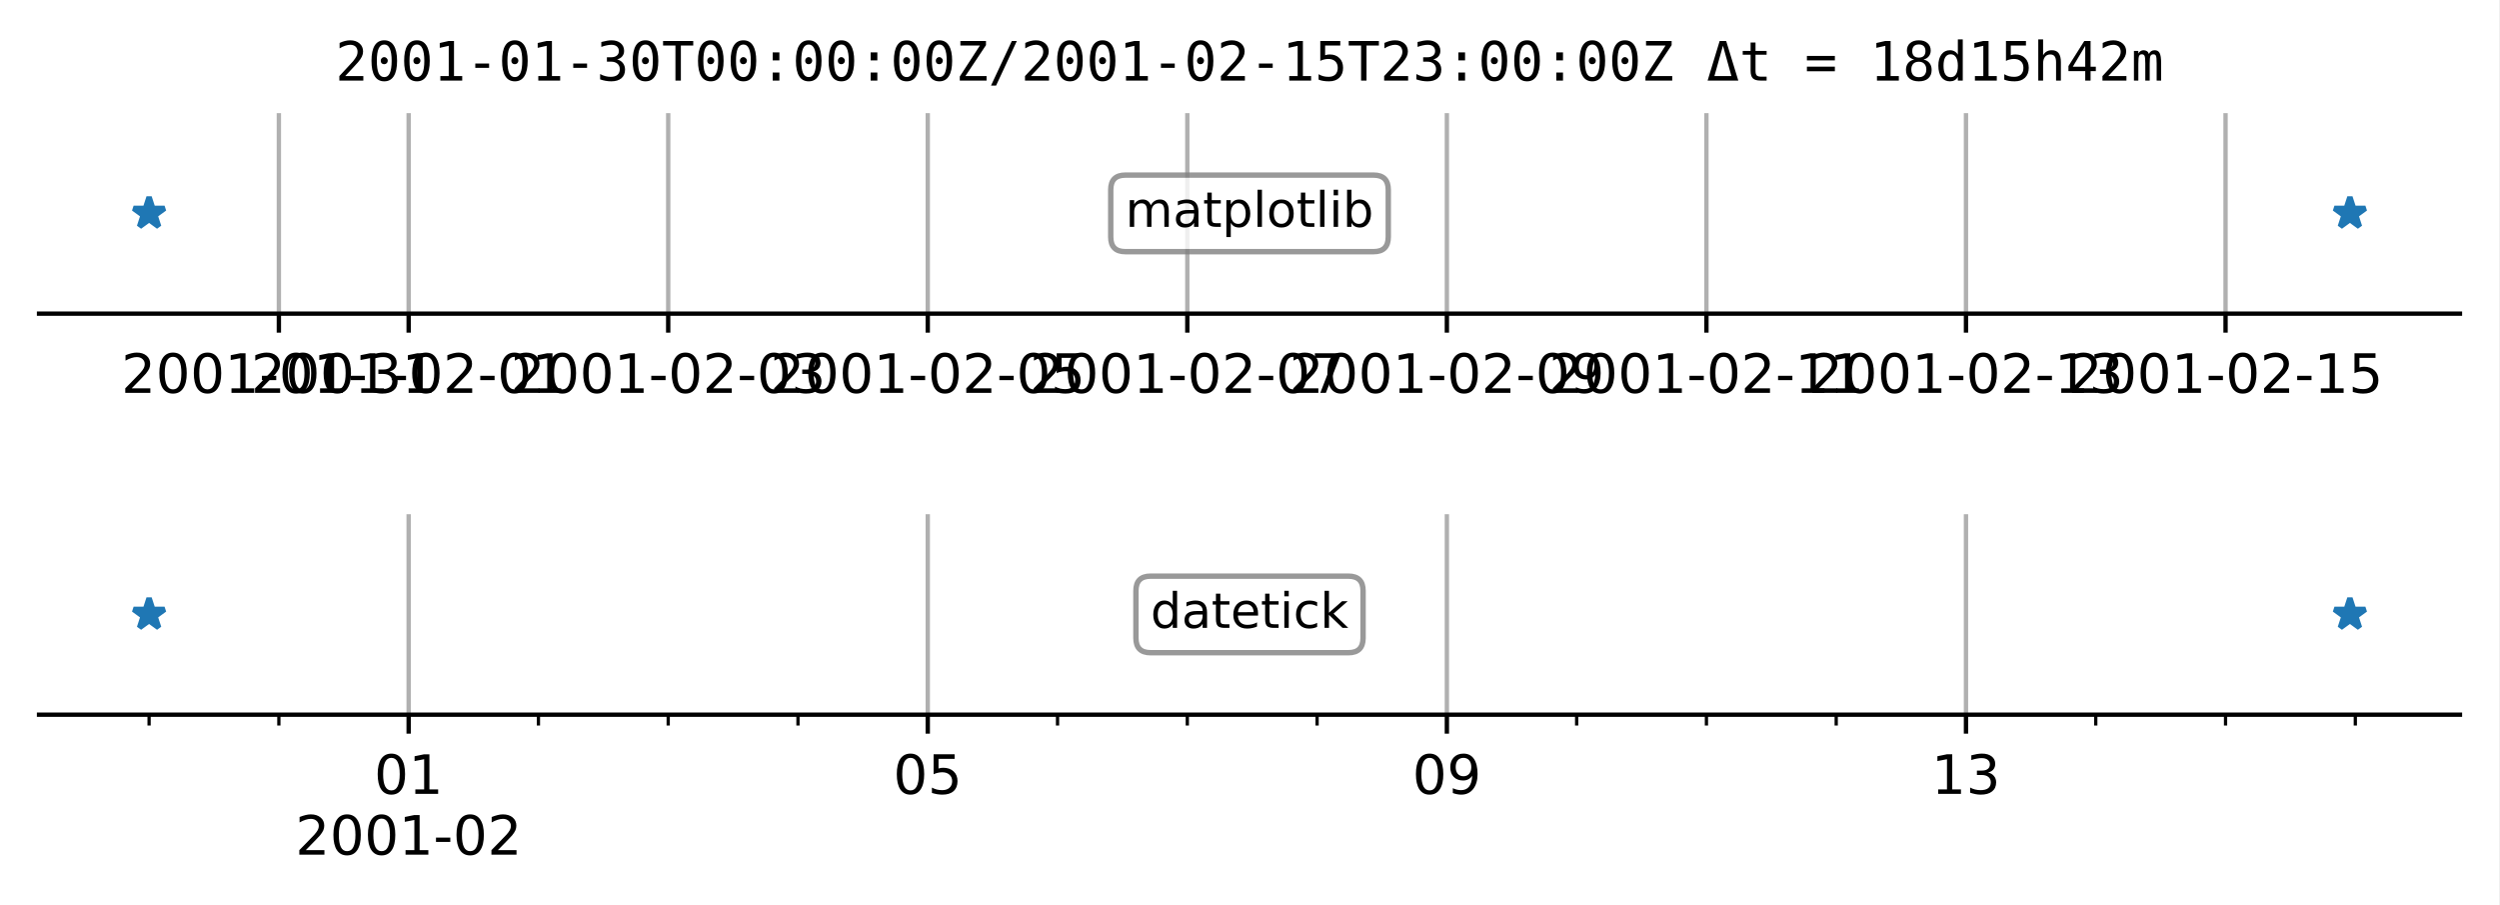
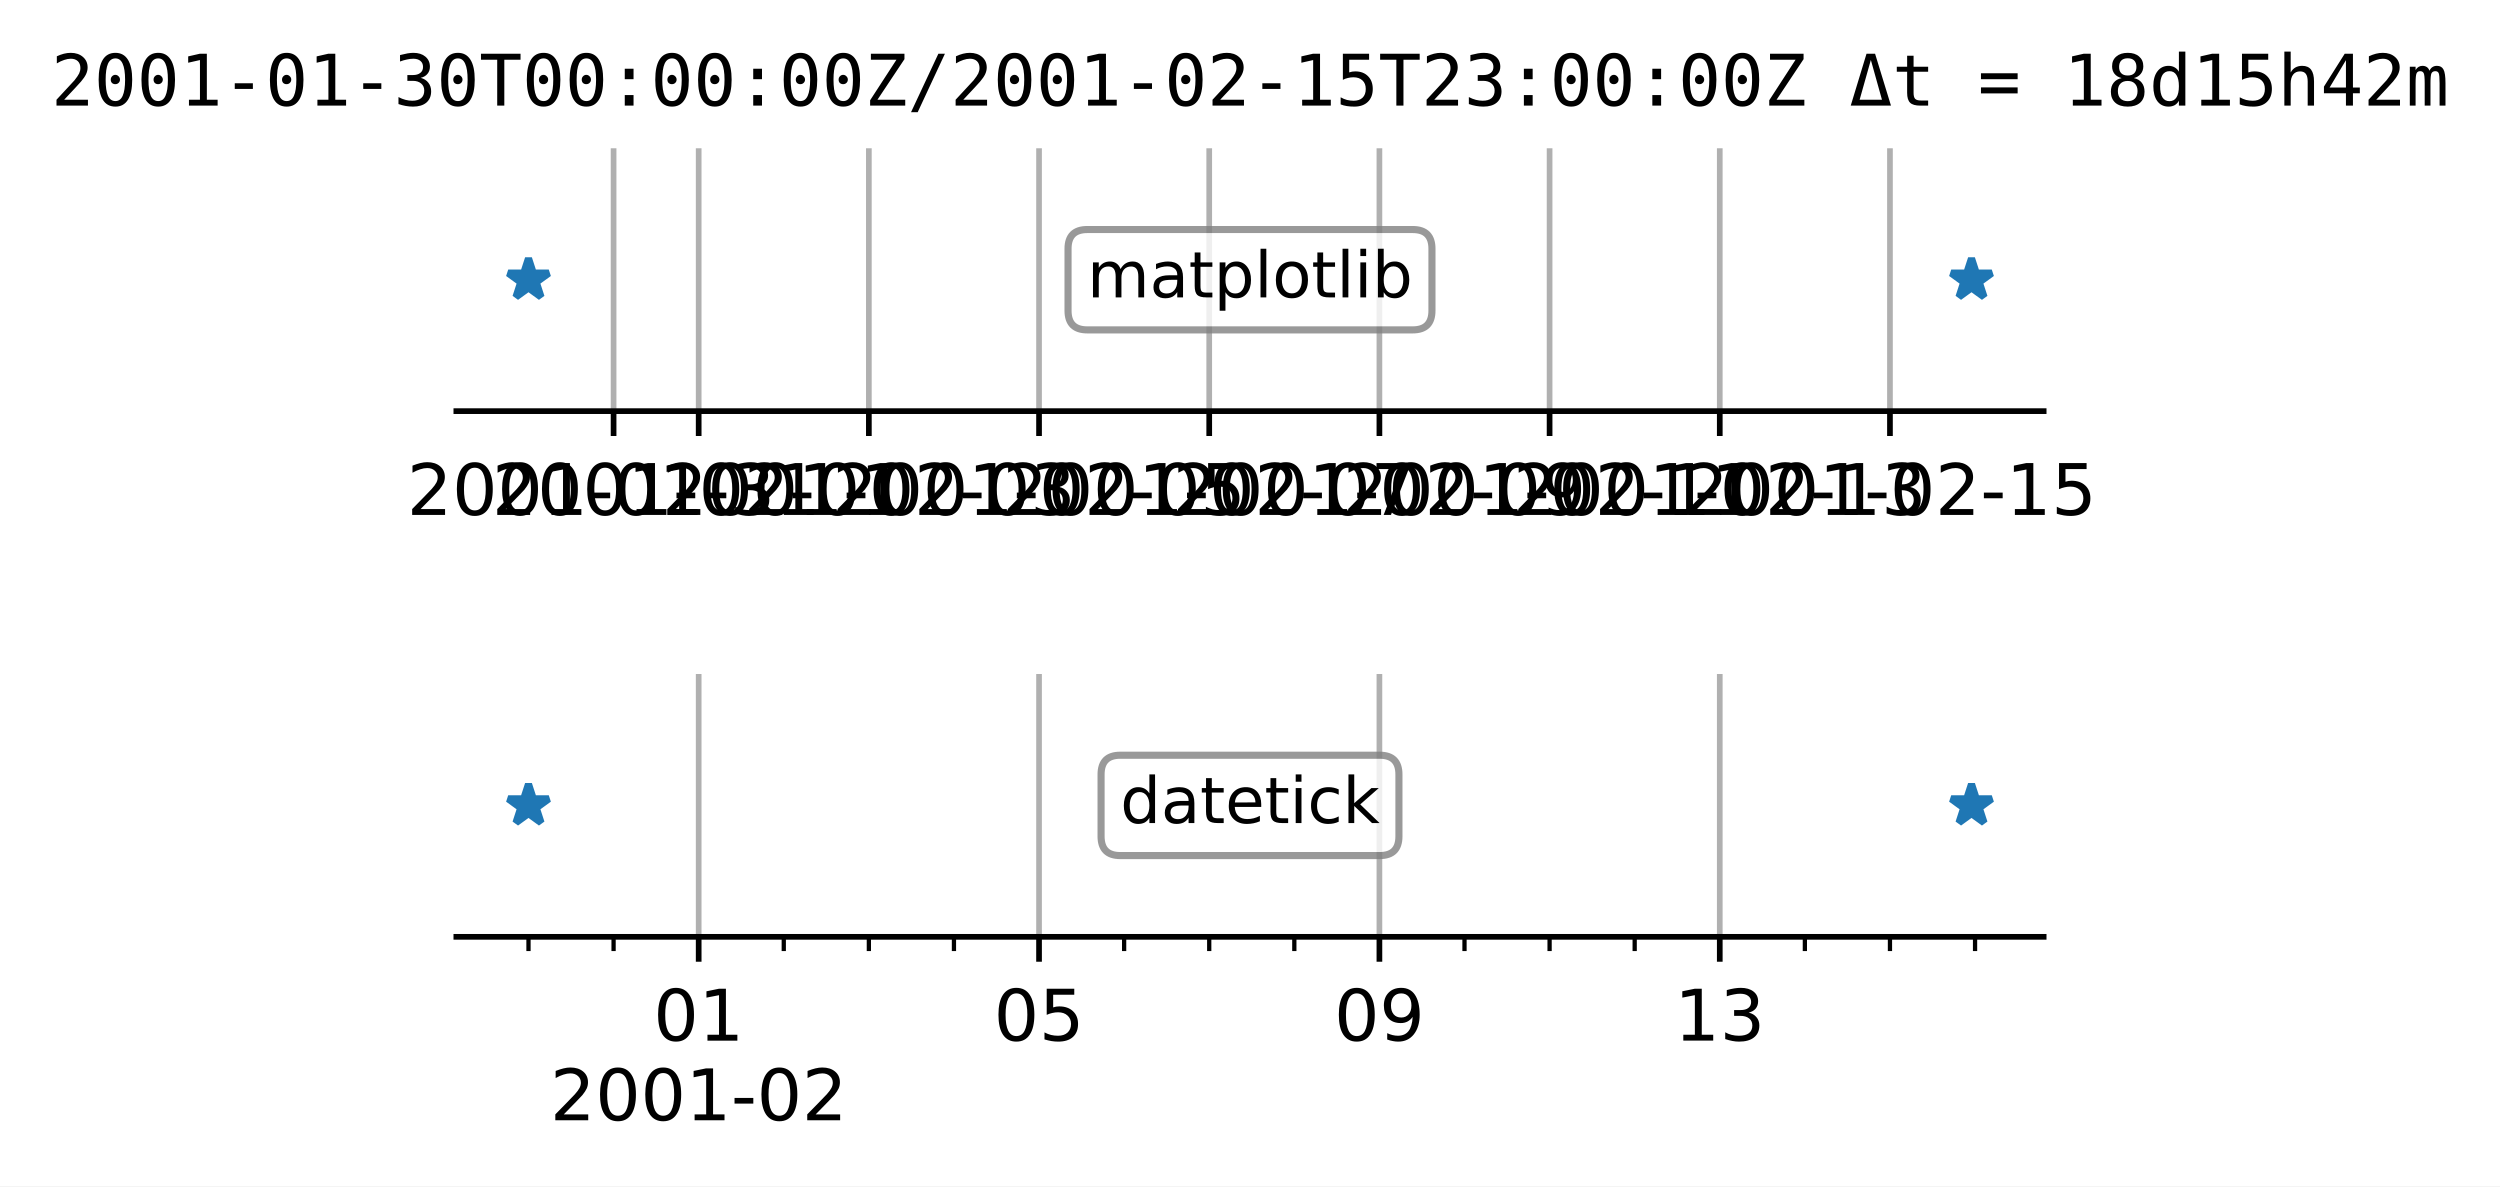
- <svg xmlns="http://www.w3.org/2000/svg" xmlns:xlink="http://www.w3.org/1999/xlink" width="460.8pt" height="166.808pt" viewBox="0 0 460.8 166.808" version="1.1">
+ <svg xmlns="http://www.w3.org/2000/svg" xmlns:xlink="http://www.w3.org/1999/xlink" width="351.538pt" height="166.808pt" viewBox="0 0 351.538 166.808" version="1.1">
  <defs>
    <style type="text/css">*{stroke-linejoin: round; stroke-linecap: butt}</style>
  </defs>
  <g id="figure_1">
    <g id="patch_1">
-       <path d="M 0 166.808  L 460.8 166.808  L 460.8 0  L 0 0  z " style="fill: #ffffff" />
+       <path d="M 0 166.808  L 351.538 166.808  L 351.538 0  L 0 0  z " style="fill: #ffffff" />
    </g>
    <g id="axes_1">
      <g id="patch_2">
-         <path d="M 7.2 57.812  L 453.6 57.812  L 453.6 20.852  L 7.2 20.852  z " style="fill: #ffffff" />
+         <path d="M 64.169 57.812  L 287.369 57.812  L 287.369 20.852  L 64.169 20.852  z " style="fill: #ffffff" />
      </g>
      <g id="matplotlib.axis_1">
        <g id="xtick_1">
          <g id="line2d_1">
-             <path d="M 51.421 57.812  L 51.421 20.852  " clip-path="url(#p7ea75c58d1)" style="fill: none; stroke: #b0b0b0; stroke-width: 0.8; stroke-linecap: square" />
+             <path d="M 86.279 57.812  L 86.279 20.852  " clip-path="url(#p3e1dd28714)" style="fill: none; stroke: #b0b0b0; stroke-width: 0.8; stroke-linecap: square" />
          </g>
          <g id="line2d_2">
            <defs>
              <path id="m1e6c41ab66" d="M 0 0  L 0 3.5  " style="stroke: #000000; stroke-width: 0.8" />
            </defs>
            <g>
-               <use xlink:href="#m1e6c41ab66" x="51.421" y="57.812" style="stroke: #000000; stroke-width: 0.8" />
+               <use xlink:href="#m1e6c41ab66" x="86.279" y="57.812" style="stroke: #000000; stroke-width: 0.8" />
            </g>
          </g>
          <g id="text_1">
-             <text style="font-size: 10px; font-family: 'DejaVu Sans', 'Bitstream Vera Sans', 'Computer Modern Sans Serif', 'Lucida Grande', 'Verdana', 'Geneva', 'Lucid', 'Arial', 'Helvetica', 'Avant Garde', sans-serif; text-anchor: middle" x="51.421" y="72.41" transform="rotate(-0 51.42122 72.41)">2001-01-31</text>
+             <text style="font-size: 10px; font-family: 'DejaVu Sans', 'Bitstream Vera Sans', 'Computer Modern Sans Serif', 'Lucida Grande', 'Verdana', 'Geneva', 'Lucid', 'Arial', 'Helvetica', 'Avant Garde', sans-serif; text-anchor: middle" x="86.279" y="72.41" transform="rotate(-0 86.27936 72.41)">2001-01-31</text>
          </g>
        </g>
        <g id="xtick_2">
          <g id="line2d_3">
-             <path d="M 75.352 57.812  L 75.352 20.852  " clip-path="url(#p7ea75c58d1)" style="fill: none; stroke: #b0b0b0; stroke-width: 0.8; stroke-linecap: square" />
+             <path d="M 98.245 57.812  L 98.245 20.852  " clip-path="url(#p3e1dd28714)" style="fill: none; stroke: #b0b0b0; stroke-width: 0.8; stroke-linecap: square" />
          </g>
          <g id="line2d_4">
            <g>
-               <use xlink:href="#m1e6c41ab66" x="75.352" y="57.812" style="stroke: #000000; stroke-width: 0.8" />
+               <use xlink:href="#m1e6c41ab66" x="98.245" y="57.812" style="stroke: #000000; stroke-width: 0.8" />
            </g>
          </g>
          <g id="text_2">
-             <text style="font-size: 10px; font-family: 'DejaVu Sans', 'Bitstream Vera Sans', 'Computer Modern Sans Serif', 'Lucida Grande', 'Verdana', 'Geneva', 'Lucid', 'Arial', 'Helvetica', 'Avant Garde', sans-serif; text-anchor: middle" x="75.352" y="72.41" transform="rotate(-0 75.35153 72.41)">2001-02-01</text>
+             <text style="font-size: 10px; font-family: 'DejaVu Sans', 'Bitstream Vera Sans', 'Computer Modern Sans Serif', 'Lucida Grande', 'Verdana', 'Geneva', 'Lucid', 'Arial', 'Helvetica', 'Avant Garde', sans-serif; text-anchor: middle" x="98.245" y="72.41" transform="rotate(-0 98.24452 72.41)">2001-02-01</text>
          </g>
        </g>
        <g id="xtick_3">
          <g id="line2d_5">
-             <path d="M 123.212 57.812  L 123.212 20.852  " clip-path="url(#p7ea75c58d1)" style="fill: none; stroke: #b0b0b0; stroke-width: 0.8; stroke-linecap: square" />
+             <path d="M 122.175 57.812  L 122.175 20.852  " clip-path="url(#p3e1dd28714)" style="fill: none; stroke: #b0b0b0; stroke-width: 0.8; stroke-linecap: square" />
          </g>
          <g id="line2d_6">
            <g>
-               <use xlink:href="#m1e6c41ab66" x="123.212" y="57.812" style="stroke: #000000; stroke-width: 0.8" />
+               <use xlink:href="#m1e6c41ab66" x="122.175" y="57.812" style="stroke: #000000; stroke-width: 0.8" />
            </g>
          </g>
          <g id="text_3">
-             <text style="font-size: 10px; font-family: 'DejaVu Sans', 'Bitstream Vera Sans', 'Computer Modern Sans Serif', 'Lucida Grande', 'Verdana', 'Geneva', 'Lucid', 'Arial', 'Helvetica', 'Avant Garde', sans-serif; text-anchor: middle" x="123.212" y="72.41" transform="rotate(-0 123.2122 72.41)">2001-02-03</text>
+             <text style="font-size: 10px; font-family: 'DejaVu Sans', 'Bitstream Vera Sans', 'Computer Modern Sans Serif', 'Lucida Grande', 'Verdana', 'Geneva', 'Lucid', 'Arial', 'Helvetica', 'Avant Garde', sans-serif; text-anchor: middle" x="122.175" y="72.41" transform="rotate(-0 122.1748 72.41)">2001-02-03</text>
          </g>
        </g>
        <g id="xtick_4">
          <g id="line2d_7">
-             <path d="M 171.073 57.812  L 171.073 20.852  " clip-path="url(#p7ea75c58d1)" style="fill: none; stroke: #b0b0b0; stroke-width: 0.8; stroke-linecap: square" />
+             <path d="M 146.105 57.812  L 146.105 20.852  " clip-path="url(#p3e1dd28714)" style="fill: none; stroke: #b0b0b0; stroke-width: 0.8; stroke-linecap: square" />
          </g>
          <g id="line2d_8">
            <g>
-               <use xlink:href="#m1e6c41ab66" x="171.073" y="57.812" style="stroke: #000000; stroke-width: 0.8" />
+               <use xlink:href="#m1e6c41ab66" x="146.105" y="57.812" style="stroke: #000000; stroke-width: 0.8" />
            </g>
          </g>
          <g id="text_4">
-             <text style="font-size: 10px; font-family: 'DejaVu Sans', 'Bitstream Vera Sans', 'Computer Modern Sans Serif', 'Lucida Grande', 'Verdana', 'Geneva', 'Lucid', 'Arial', 'Helvetica', 'Avant Garde', sans-serif; text-anchor: middle" x="171.073" y="72.41" transform="rotate(-0 171.0728 72.41)">2001-02-05</text>
+             <text style="font-size: 10px; font-family: 'DejaVu Sans', 'Bitstream Vera Sans', 'Computer Modern Sans Serif', 'Lucida Grande', 'Verdana', 'Geneva', 'Lucid', 'Arial', 'Helvetica', 'Avant Garde', sans-serif; text-anchor: middle" x="146.105" y="72.41" transform="rotate(-0 146.1051 72.41)">2001-02-05</text>
          </g>
        </g>
        <g id="xtick_5">
          <g id="line2d_9">
-             <path d="M 218.933 57.812  L 218.933 20.852  " clip-path="url(#p7ea75c58d1)" style="fill: none; stroke: #b0b0b0; stroke-width: 0.8; stroke-linecap: square" />
+             <path d="M 170.035 57.812  L 170.035 20.852  " clip-path="url(#p3e1dd28714)" style="fill: none; stroke: #b0b0b0; stroke-width: 0.8; stroke-linecap: square" />
          </g>
          <g id="line2d_10">
            <g>
-               <use xlink:href="#m1e6c41ab66" x="218.933" y="57.812" style="stroke: #000000; stroke-width: 0.8" />
+               <use xlink:href="#m1e6c41ab66" x="170.035" y="57.812" style="stroke: #000000; stroke-width: 0.8" />
            </g>
          </g>
          <g id="text_5">
-             <text style="font-size: 10px; font-family: 'DejaVu Sans', 'Bitstream Vera Sans', 'Computer Modern Sans Serif', 'Lucida Grande', 'Verdana', 'Geneva', 'Lucid', 'Arial', 'Helvetica', 'Avant Garde', sans-serif; text-anchor: middle" x="218.933" y="72.41" transform="rotate(-0 218.9334 72.41)">2001-02-07</text>
+             <text style="font-size: 10px; font-family: 'DejaVu Sans', 'Bitstream Vera Sans', 'Computer Modern Sans Serif', 'Lucida Grande', 'Verdana', 'Geneva', 'Lucid', 'Arial', 'Helvetica', 'Avant Garde', sans-serif; text-anchor: middle" x="170.035" y="72.41" transform="rotate(-0 170.0354 72.41)">2001-02-07</text>
          </g>
        </g>
        <g id="xtick_6">
          <g id="line2d_11">
-             <path d="M 266.794 57.812  L 266.794 20.852  " clip-path="url(#p7ea75c58d1)" style="fill: none; stroke: #b0b0b0; stroke-width: 0.8; stroke-linecap: square" />
+             <path d="M 193.966 57.812  L 193.966 20.852  " clip-path="url(#p3e1dd28714)" style="fill: none; stroke: #b0b0b0; stroke-width: 0.8; stroke-linecap: square" />
          </g>
          <g id="line2d_12">
            <g>
-               <use xlink:href="#m1e6c41ab66" x="266.794" y="57.812" style="stroke: #000000; stroke-width: 0.8" />
+               <use xlink:href="#m1e6c41ab66" x="193.966" y="57.812" style="stroke: #000000; stroke-width: 0.8" />
            </g>
          </g>
          <g id="text_6">
-             <text style="font-size: 10px; font-family: 'DejaVu Sans', 'Bitstream Vera Sans', 'Computer Modern Sans Serif', 'Lucida Grande', 'Verdana', 'Geneva', 'Lucid', 'Arial', 'Helvetica', 'Avant Garde', sans-serif; text-anchor: middle" x="266.794" y="72.41" transform="rotate(-0 266.794 72.41)">2001-02-09</text>
+             <text style="font-size: 10px; font-family: 'DejaVu Sans', 'Bitstream Vera Sans', 'Computer Modern Sans Serif', 'Lucida Grande', 'Verdana', 'Geneva', 'Lucid', 'Arial', 'Helvetica', 'Avant Garde', sans-serif; text-anchor: middle" x="193.966" y="72.41" transform="rotate(-0 193.9658 72.41)">2001-02-09</text>
          </g>
        </g>
        <g id="xtick_7">
          <g id="line2d_13">
-             <path d="M 314.655 57.812  L 314.655 20.852  " clip-path="url(#p7ea75c58d1)" style="fill: none; stroke: #b0b0b0; stroke-width: 0.8; stroke-linecap: square" />
+             <path d="M 217.896 57.812  L 217.896 20.852  " clip-path="url(#p3e1dd28714)" style="fill: none; stroke: #b0b0b0; stroke-width: 0.8; stroke-linecap: square" />
          </g>
          <g id="line2d_14">
            <g>
-               <use xlink:href="#m1e6c41ab66" x="314.655" y="57.812" style="stroke: #000000; stroke-width: 0.8" />
+               <use xlink:href="#m1e6c41ab66" x="217.896" y="57.812" style="stroke: #000000; stroke-width: 0.8" />
            </g>
          </g>
          <g id="text_7">
-             <text style="font-size: 10px; font-family: 'DejaVu Sans', 'Bitstream Vera Sans', 'Computer Modern Sans Serif', 'Lucida Grande', 'Verdana', 'Geneva', 'Lucid', 'Arial', 'Helvetica', 'Avant Garde', sans-serif; text-anchor: middle" x="314.655" y="72.41" transform="rotate(-0 314.6546 72.41)">2001-02-11</text>
+             <text style="font-size: 10px; font-family: 'DejaVu Sans', 'Bitstream Vera Sans', 'Computer Modern Sans Serif', 'Lucida Grande', 'Verdana', 'Geneva', 'Lucid', 'Arial', 'Helvetica', 'Avant Garde', sans-serif; text-anchor: middle" x="217.896" y="72.41" transform="rotate(-0 217.8961 72.41)">2001-02-11</text>
          </g>
        </g>
        <g id="xtick_8">
          <g id="line2d_15">
-             <path d="M 362.515 57.812  L 362.515 20.852  " clip-path="url(#p7ea75c58d1)" style="fill: none; stroke: #b0b0b0; stroke-width: 0.8; stroke-linecap: square" />
+             <path d="M 241.826 57.812  L 241.826 20.852  " clip-path="url(#p3e1dd28714)" style="fill: none; stroke: #b0b0b0; stroke-width: 0.8; stroke-linecap: square" />
          </g>
          <g id="line2d_16">
            <g>
-               <use xlink:href="#m1e6c41ab66" x="362.515" y="57.812" style="stroke: #000000; stroke-width: 0.8" />
+               <use xlink:href="#m1e6c41ab66" x="241.826" y="57.812" style="stroke: #000000; stroke-width: 0.8" />
            </g>
          </g>
          <g id="text_8">
-             <text style="font-size: 10px; font-family: 'DejaVu Sans', 'Bitstream Vera Sans', 'Computer Modern Sans Serif', 'Lucida Grande', 'Verdana', 'Geneva', 'Lucid', 'Arial', 'Helvetica', 'Avant Garde', sans-serif; text-anchor: middle" x="362.515" y="72.41" transform="rotate(-0 362.5153 72.41)">2001-02-13</text>
+             <text style="font-size: 10px; font-family: 'DejaVu Sans', 'Bitstream Vera Sans', 'Computer Modern Sans Serif', 'Lucida Grande', 'Verdana', 'Geneva', 'Lucid', 'Arial', 'Helvetica', 'Avant Garde', sans-serif; text-anchor: middle" x="241.826" y="72.41" transform="rotate(-0 241.8264 72.41)">2001-02-13</text>
          </g>
        </g>
        <g id="xtick_9">
          <g id="line2d_17">
-             <path d="M 410.376 57.812  L 410.376 20.852  " clip-path="url(#p7ea75c58d1)" style="fill: none; stroke: #b0b0b0; stroke-width: 0.8; stroke-linecap: square" />
+             <path d="M 265.757 57.812  L 265.757 20.852  " clip-path="url(#p3e1dd28714)" style="fill: none; stroke: #b0b0b0; stroke-width: 0.8; stroke-linecap: square" />
          </g>
          <g id="line2d_18">
            <g>
-               <use xlink:href="#m1e6c41ab66" x="410.376" y="57.812" style="stroke: #000000; stroke-width: 0.8" />
+               <use xlink:href="#m1e6c41ab66" x="265.757" y="57.812" style="stroke: #000000; stroke-width: 0.8" />
            </g>
          </g>
          <g id="text_9">
-             <text style="font-size: 10px; font-family: 'DejaVu Sans', 'Bitstream Vera Sans', 'Computer Modern Sans Serif', 'Lucida Grande', 'Verdana', 'Geneva', 'Lucid', 'Arial', 'Helvetica', 'Avant Garde', sans-serif; text-anchor: middle" x="410.376" y="72.41" transform="rotate(-0 410.3759 72.41)">2001-02-15</text>
+             <text style="font-size: 10px; font-family: 'DejaVu Sans', 'Bitstream Vera Sans', 'Computer Modern Sans Serif', 'Lucida Grande', 'Verdana', 'Geneva', 'Lucid', 'Arial', 'Helvetica', 'Avant Garde', sans-serif; text-anchor: middle" x="265.757" y="72.41" transform="rotate(-0 265.7567 72.41)">2001-02-15</text>
          </g>
        </g>
      </g>
      <g id="line2d_19">
        <defs>
          <path id="maf42e94cd1" d="M 0 -3  L -0.674 -0.927  L -2.853 -0.927  L -1.09 0.354  L -1.763 2.427  L -0 1.146  L 1.763 2.427  L 1.09 0.354  L 2.853 -0.927  L 0.674 -0.927  z " style="stroke: #1f77b4; stroke-linejoin: bevel" />
        </defs>
-         <g clip-path="url(#p7ea75c58d1)">
-           <use xlink:href="#maf42e94cd1" x="27.491" y="39.332" style="fill: #1f77b4; stroke: #1f77b4; stroke-linejoin: bevel" />
-           <use xlink:href="#maf42e94cd1" x="433.309" y="39.332" style="fill: #1f77b4; stroke: #1f77b4; stroke-linejoin: bevel" />
+         <g clip-path="url(#p3e1dd28714)">
+           <use xlink:href="#maf42e94cd1" x="74.314" y="39.332" style="fill: #1f77b4; stroke: #1f77b4; stroke-linejoin: bevel" />
+           <use xlink:href="#maf42e94cd1" x="277.223" y="39.332" style="fill: #1f77b4; stroke: #1f77b4; stroke-linejoin: bevel" />
        </g>
      </g>
      <g id="patch_3">
-         <path d="M 7.2 57.812  L 453.6 57.812  " style="fill: none; stroke: #000000; stroke-width: 0.8; stroke-linejoin: miter; stroke-linecap: square" />
+         <path d="M 64.169 57.812  L 287.369 57.812  " style="fill: none; stroke: #000000; stroke-width: 0.8; stroke-linejoin: miter; stroke-linecap: square" />
      </g>
      <g id="text_10">
        <g id="patch_4">
-           <path d="M 207.513 46.387  L 253.287 46.387  Q 255.987 46.387 255.987 43.687  L 255.987 34.976  Q 255.987 32.276 253.287 32.276  L 207.513 32.276  Q 204.813 32.276 204.813 34.976  L 204.813 43.687  Q 204.813 46.387 207.513 46.387  z " style="fill: #ffffff; opacity: 0.8; stroke: #808080; stroke-linejoin: miter" />
-         </g>
-         <text style="font-size: 9px; font-family: 'DejaVu Sans', 'Bitstream Vera Sans', 'Computer Modern Sans Serif', 'Lucida Grande', 'Verdana', 'Geneva', 'Lucid', 'Arial', 'Helvetica', 'Avant Garde', sans-serif; text-anchor: middle" x="230.4" y="41.815" transform="rotate(-0 230.4 41.815)">matplotlib</text>
+           <path d="M 152.882 46.387  L 198.655 46.387  Q 201.355 46.387 201.355 43.687  L 201.355 34.976  Q 201.355 32.276 198.655 32.276  L 152.882 32.276  Q 150.182 32.276 150.182 34.976  L 150.182 43.687  Q 150.182 46.387 152.882 46.387  z " style="fill: #ffffff; opacity: 0.8; stroke: #808080; stroke-linejoin: miter" />
+         </g>
+         <text style="font-size: 9px; font-family: 'DejaVu Sans', 'Bitstream Vera Sans', 'Computer Modern Sans Serif', 'Lucida Grande', 'Verdana', 'Geneva', 'Lucid', 'Arial', 'Helvetica', 'Avant Garde', sans-serif; text-anchor: middle" x="175.769" y="41.815" transform="rotate(-0 175.7688 41.815)">matplotlib</text>
      </g>
      <g id="text_11">
-         <text style="font-size: 10px; font-family: 'DejaVu Sans Mono', 'Bitstream Vera Sans Mono', 'Computer Modern Typewriter', 'Andale Mono', 'Nimbus Mono L', 'Courier New', 'Courier', 'Fixed', 'Terminal', monospace; text-anchor: middle" x="230.4" y="14.852" transform="rotate(-0 230.4 14.85156)">2001-01-30T00:00:00Z/2001-02-15T23:00:00Z Δt = 18d15h42m</text>
+         <text style="font-size: 10px; font-family: 'DejaVu Sans Mono', 'Bitstream Vera Sans Mono', 'Computer Modern Typewriter', 'Andale Mono', 'Nimbus Mono L', 'Courier New', 'Courier', 'Fixed', 'Terminal', monospace; text-anchor: middle" x="175.769" y="14.852" transform="rotate(-0 175.7688 14.85156)">2001-01-30T00:00:00Z/2001-02-15T23:00:00Z Δt = 18d15h42m</text>
      </g>
    </g>
    <g id="axes_2">
      <g id="patch_5">
-         <path d="M 7.2 131.732  L 453.6 131.732  L 453.6 94.772  L 7.2 94.772  z " style="fill: #ffffff" />
+         <path d="M 64.169 131.732  L 287.369 131.732  L 287.369 94.772  L 64.169 94.772  z " style="fill: #ffffff" />
      </g>
      <g id="matplotlib.axis_2">
        <g id="xtick_10">
          <g id="line2d_20">
-             <path d="M 75.352 131.732  L 75.352 94.772  " clip-path="url(#p6262969196)" style="fill: none; stroke: #b0b0b0; stroke-width: 0.8; stroke-linecap: square" />
+             <path d="M 98.245 131.732  L 98.245 94.772  " clip-path="url(#pefc5964026)" style="fill: none; stroke: #b0b0b0; stroke-width: 0.8; stroke-linecap: square" />
          </g>
          <g id="line2d_21">
            <g>
-               <use xlink:href="#m1e6c41ab66" x="75.352" y="131.732" style="stroke: #000000; stroke-width: 0.8" />
+               <use xlink:href="#m1e6c41ab66" x="98.245" y="131.732" style="stroke: #000000; stroke-width: 0.8" />
            </g>
          </g>
          <g id="text_12">
-             <text style="font-size: 10px; font-family: 'DejaVu Sans', 'Bitstream Vera Sans', 'Computer Modern Sans Serif', 'Lucida Grande', 'Verdana', 'Geneva', 'Lucid', 'Arial', 'Helvetica', 'Avant Garde', sans-serif" transform="translate(68.98903 146.33)">01</text>
-             <text style="font-size: 10px; font-family: 'DejaVu Sans', 'Bitstream Vera Sans', 'Computer Modern Sans Serif', 'Lucida Grande', 'Verdana', 'Geneva', 'Lucid', 'Arial', 'Helvetica', 'Avant Garde', sans-serif" transform="translate(54.46012 157.5278)">2001-02</text>
+             <text style="font-size: 10px; font-family: 'DejaVu Sans', 'Bitstream Vera Sans', 'Computer Modern Sans Serif', 'Lucida Grande', 'Verdana', 'Geneva', 'Lucid', 'Arial', 'Helvetica', 'Avant Garde', sans-serif" transform="translate(91.88201 146.33)">01</text>
+             <text style="font-size: 10px; font-family: 'DejaVu Sans', 'Bitstream Vera Sans', 'Computer Modern Sans Serif', 'Lucida Grande', 'Verdana', 'Geneva', 'Lucid', 'Arial', 'Helvetica', 'Avant Garde', sans-serif" transform="translate(77.35311 157.5278)">2001-02</text>
          </g>
        </g>
        <g id="xtick_11">
          <g id="line2d_22">
-             <path d="M 171.073 131.732  L 171.073 94.772  " clip-path="url(#p6262969196)" style="fill: none; stroke: #b0b0b0; stroke-width: 0.8; stroke-linecap: square" />
+             <path d="M 146.105 131.732  L 146.105 94.772  " clip-path="url(#pefc5964026)" style="fill: none; stroke: #b0b0b0; stroke-width: 0.8; stroke-linecap: square" />
          </g>
          <g id="line2d_23">
            <g>
-               <use xlink:href="#m1e6c41ab66" x="171.073" y="131.732" style="stroke: #000000; stroke-width: 0.8" />
+               <use xlink:href="#m1e6c41ab66" x="146.105" y="131.732" style="stroke: #000000; stroke-width: 0.8" />
            </g>
          </g>
          <g id="text_13">
-             <text style="font-size: 10px; font-family: 'DejaVu Sans', 'Bitstream Vera Sans', 'Computer Modern Sans Serif', 'Lucida Grande', 'Verdana', 'Geneva', 'Lucid', 'Arial', 'Helvetica', 'Avant Garde', sans-serif; text-anchor: middle" x="171.073" y="146.33" transform="rotate(-0 171.0728 146.33)">05</text>
+             <text style="font-size: 10px; font-family: 'DejaVu Sans', 'Bitstream Vera Sans', 'Computer Modern Sans Serif', 'Lucida Grande', 'Verdana', 'Geneva', 'Lucid', 'Arial', 'Helvetica', 'Avant Garde', sans-serif; text-anchor: middle" x="146.105" y="146.33" transform="rotate(-0 146.1051 146.33)">05</text>
          </g>
        </g>
        <g id="xtick_12">
          <g id="line2d_24">
-             <path d="M 266.794 131.732  L 266.794 94.772  " clip-path="url(#p6262969196)" style="fill: none; stroke: #b0b0b0; stroke-width: 0.8; stroke-linecap: square" />
+             <path d="M 193.966 131.732  L 193.966 94.772  " clip-path="url(#pefc5964026)" style="fill: none; stroke: #b0b0b0; stroke-width: 0.8; stroke-linecap: square" />
          </g>
          <g id="line2d_25">
            <g>
-               <use xlink:href="#m1e6c41ab66" x="266.794" y="131.732" style="stroke: #000000; stroke-width: 0.8" />
+               <use xlink:href="#m1e6c41ab66" x="193.966" y="131.732" style="stroke: #000000; stroke-width: 0.8" />
            </g>
          </g>
          <g id="text_14">
-             <text style="font-size: 10px; font-family: 'DejaVu Sans', 'Bitstream Vera Sans', 'Computer Modern Sans Serif', 'Lucida Grande', 'Verdana', 'Geneva', 'Lucid', 'Arial', 'Helvetica', 'Avant Garde', sans-serif; text-anchor: middle" x="266.794" y="146.33" transform="rotate(-0 266.794 146.33)">09</text>
+             <text style="font-size: 10px; font-family: 'DejaVu Sans', 'Bitstream Vera Sans', 'Computer Modern Sans Serif', 'Lucida Grande', 'Verdana', 'Geneva', 'Lucid', 'Arial', 'Helvetica', 'Avant Garde', sans-serif; text-anchor: middle" x="193.966" y="146.33" transform="rotate(-0 193.9658 146.33)">09</text>
          </g>
        </g>
        <g id="xtick_13">
          <g id="line2d_26">
-             <path d="M 362.515 131.732  L 362.515 94.772  " clip-path="url(#p6262969196)" style="fill: none; stroke: #b0b0b0; stroke-width: 0.8; stroke-linecap: square" />
+             <path d="M 241.826 131.732  L 241.826 94.772  " clip-path="url(#pefc5964026)" style="fill: none; stroke: #b0b0b0; stroke-width: 0.8; stroke-linecap: square" />
          </g>
          <g id="line2d_27">
            <g>
-               <use xlink:href="#m1e6c41ab66" x="362.515" y="131.732" style="stroke: #000000; stroke-width: 0.8" />
+               <use xlink:href="#m1e6c41ab66" x="241.826" y="131.732" style="stroke: #000000; stroke-width: 0.8" />
            </g>
          </g>
          <g id="text_15">
-             <text style="font-size: 10px; font-family: 'DejaVu Sans', 'Bitstream Vera Sans', 'Computer Modern Sans Serif', 'Lucida Grande', 'Verdana', 'Geneva', 'Lucid', 'Arial', 'Helvetica', 'Avant Garde', sans-serif; text-anchor: middle" x="362.515" y="146.33" transform="rotate(-0 362.5153 146.33)">13</text>
+             <text style="font-size: 10px; font-family: 'DejaVu Sans', 'Bitstream Vera Sans', 'Computer Modern Sans Serif', 'Lucida Grande', 'Verdana', 'Geneva', 'Lucid', 'Arial', 'Helvetica', 'Avant Garde', sans-serif; text-anchor: middle" x="241.826" y="146.33" transform="rotate(-0 241.8264 146.33)">13</text>
          </g>
        </g>
        <g id="xtick_14">
          <g id="line2d_28">
            <defs>
              <path id="m7da8c832f9" d="M 0 0  L 0 2  " style="stroke: #000000; stroke-width: 0.6" />
            </defs>
            <g>
-               <use xlink:href="#m7da8c832f9" x="27.491" y="131.732" style="stroke: #000000; stroke-width: 0.6" />
+               <use xlink:href="#m7da8c832f9" x="74.314" y="131.732" style="stroke: #000000; stroke-width: 0.6" />
            </g>
          </g>
        </g>
        <g id="xtick_15">
          <g id="line2d_29">
            <g>
-               <use xlink:href="#m7da8c832f9" x="51.421" y="131.732" style="stroke: #000000; stroke-width: 0.6" />
+               <use xlink:href="#m7da8c832f9" x="86.279" y="131.732" style="stroke: #000000; stroke-width: 0.6" />
            </g>
          </g>
        </g>
        <g id="xtick_16">
          <g id="line2d_30">
            <g>
-               <use xlink:href="#m7da8c832f9" x="99.282" y="131.732" style="stroke: #000000; stroke-width: 0.6" />
+               <use xlink:href="#m7da8c832f9" x="110.21" y="131.732" style="stroke: #000000; stroke-width: 0.6" />
            </g>
          </g>
        </g>
        <g id="xtick_17">
          <g id="line2d_31">
            <g>
-               <use xlink:href="#m7da8c832f9" x="123.212" y="131.732" style="stroke: #000000; stroke-width: 0.6" />
+               <use xlink:href="#m7da8c832f9" x="122.175" y="131.732" style="stroke: #000000; stroke-width: 0.6" />
            </g>
          </g>
        </g>
        <g id="xtick_18">
          <g id="line2d_32">
            <g>
-               <use xlink:href="#m7da8c832f9" x="147.142" y="131.732" style="stroke: #000000; stroke-width: 0.6" />
+               <use xlink:href="#m7da8c832f9" x="134.14" y="131.732" style="stroke: #000000; stroke-width: 0.6" />
            </g>
          </g>
        </g>
        <g id="xtick_19">
          <g id="line2d_33">
            <g>
-               <use xlink:href="#m7da8c832f9" x="195.003" y="131.732" style="stroke: #000000; stroke-width: 0.6" />
+               <use xlink:href="#m7da8c832f9" x="158.07" y="131.732" style="stroke: #000000; stroke-width: 0.6" />
            </g>
          </g>
        </g>
        <g id="xtick_20">
          <g id="line2d_34">
            <g>
-               <use xlink:href="#m7da8c832f9" x="218.933" y="131.732" style="stroke: #000000; stroke-width: 0.6" />
+               <use xlink:href="#m7da8c832f9" x="170.035" y="131.732" style="stroke: #000000; stroke-width: 0.6" />
            </g>
          </g>
        </g>
        <g id="xtick_21">
          <g id="line2d_35">
            <g>
-               <use xlink:href="#m7da8c832f9" x="242.864" y="131.732" style="stroke: #000000; stroke-width: 0.6" />
+               <use xlink:href="#m7da8c832f9" x="182.001" y="131.732" style="stroke: #000000; stroke-width: 0.6" />
            </g>
          </g>
        </g>
        <g id="xtick_22">
          <g id="line2d_36">
            <g>
-               <use xlink:href="#m7da8c832f9" x="290.724" y="131.732" style="stroke: #000000; stroke-width: 0.6" />
+               <use xlink:href="#m7da8c832f9" x="205.931" y="131.732" style="stroke: #000000; stroke-width: 0.6" />
            </g>
          </g>
        </g>
        <g id="xtick_23">
          <g id="line2d_37">
            <g>
-               <use xlink:href="#m7da8c832f9" x="314.655" y="131.732" style="stroke: #000000; stroke-width: 0.6" />
+               <use xlink:href="#m7da8c832f9" x="217.896" y="131.732" style="stroke: #000000; stroke-width: 0.6" />
            </g>
          </g>
        </g>
        <g id="xtick_24">
          <g id="line2d_38">
            <g>
-               <use xlink:href="#m7da8c832f9" x="338.585" y="131.732" style="stroke: #000000; stroke-width: 0.6" />
+               <use xlink:href="#m7da8c832f9" x="229.861" y="131.732" style="stroke: #000000; stroke-width: 0.6" />
            </g>
          </g>
        </g>
        <g id="xtick_25">
          <g id="line2d_39">
            <g>
-               <use xlink:href="#m7da8c832f9" x="386.446" y="131.732" style="stroke: #000000; stroke-width: 0.6" />
+               <use xlink:href="#m7da8c832f9" x="253.792" y="131.732" style="stroke: #000000; stroke-width: 0.6" />
            </g>
          </g>
        </g>
        <g id="xtick_26">
          <g id="line2d_40">
            <g>
-               <use xlink:href="#m7da8c832f9" x="410.376" y="131.732" style="stroke: #000000; stroke-width: 0.6" />
+               <use xlink:href="#m7da8c832f9" x="265.757" y="131.732" style="stroke: #000000; stroke-width: 0.6" />
            </g>
          </g>
        </g>
        <g id="xtick_27">
          <g id="line2d_41">
            <g>
-               <use xlink:href="#m7da8c832f9" x="434.306" y="131.732" style="stroke: #000000; stroke-width: 0.6" />
+               <use xlink:href="#m7da8c832f9" x="277.722" y="131.732" style="stroke: #000000; stroke-width: 0.6" />
            </g>
          </g>
        </g>
      </g>
      <g id="line2d_42">
-         <g clip-path="url(#p6262969196)">
-           <use xlink:href="#maf42e94cd1" x="27.491" y="113.252" style="fill: #1f77b4; stroke: #1f77b4; stroke-linejoin: bevel" />
-           <use xlink:href="#maf42e94cd1" x="433.309" y="113.252" style="fill: #1f77b4; stroke: #1f77b4; stroke-linejoin: bevel" />
+         <g clip-path="url(#pefc5964026)">
+           <use xlink:href="#maf42e94cd1" x="74.314" y="113.252" style="fill: #1f77b4; stroke: #1f77b4; stroke-linejoin: bevel" />
+           <use xlink:href="#maf42e94cd1" x="277.223" y="113.252" style="fill: #1f77b4; stroke: #1f77b4; stroke-linejoin: bevel" />
        </g>
      </g>
      <g id="patch_6">
-         <path d="M 7.2 131.732  L 453.6 131.732  " style="fill: none; stroke: #000000; stroke-width: 0.8; stroke-linejoin: miter; stroke-linecap: square" />
+         <path d="M 64.169 131.732  L 287.369 131.732  " style="fill: none; stroke: #000000; stroke-width: 0.8; stroke-linejoin: miter; stroke-linecap: square" />
      </g>
      <g id="text_16">
        <g id="patch_7">
-           <path d="M 212.158 120.307  L 248.642 120.307  Q 251.342 120.307 251.342 117.607  L 251.342 108.896  Q 251.342 106.196 248.642 106.196  L 212.158 106.196  Q 209.458 106.196 209.458 108.896  L 209.458 117.607  Q 209.458 120.307 212.158 120.307  z " style="fill: #ffffff; opacity: 0.8; stroke: #808080; stroke-linejoin: miter" />
-         </g>
-         <text style="font-size: 9px; font-family: 'DejaVu Sans', 'Bitstream Vera Sans', 'Computer Modern Sans Serif', 'Lucida Grande', 'Verdana', 'Geneva', 'Lucid', 'Arial', 'Helvetica', 'Avant Garde', sans-serif; text-anchor: middle" x="230.4" y="115.735" transform="rotate(-0 230.4 115.735)">datetick</text>
+           <path d="M 157.527 120.307  L 194.011 120.307  Q 196.711 120.307 196.711 117.607  L 196.711 108.896  Q 196.711 106.196 194.011 106.196  L 157.527 106.196  Q 154.827 106.196 154.827 108.896  L 154.827 117.607  Q 154.827 120.307 157.527 120.307  z " style="fill: #ffffff; opacity: 0.8; stroke: #808080; stroke-linejoin: miter" />
+         </g>
+         <text style="font-size: 9px; font-family: 'DejaVu Sans', 'Bitstream Vera Sans', 'Computer Modern Sans Serif', 'Lucida Grande', 'Verdana', 'Geneva', 'Lucid', 'Arial', 'Helvetica', 'Avant Garde', sans-serif; text-anchor: middle" x="175.769" y="115.735" transform="rotate(-0 175.7688 115.735)">datetick</text>
      </g>
    </g>
  </g>
  <defs>
-     <clipPath id="p7ea75c58d1">
-       <rect x="7.2" y="20.852" width="446.4" height="36.96" />
+     <clipPath id="p3e1dd28714">
+       <rect x="64.169" y="20.852" width="223.2" height="36.96" />
    </clipPath>
-     <clipPath id="p6262969196">
-       <rect x="7.2" y="94.772" width="446.4" height="36.96" />
+     <clipPath id="pefc5964026">
+       <rect x="64.169" y="94.772" width="223.2" height="36.96" />
    </clipPath>
  </defs>
</svg>
